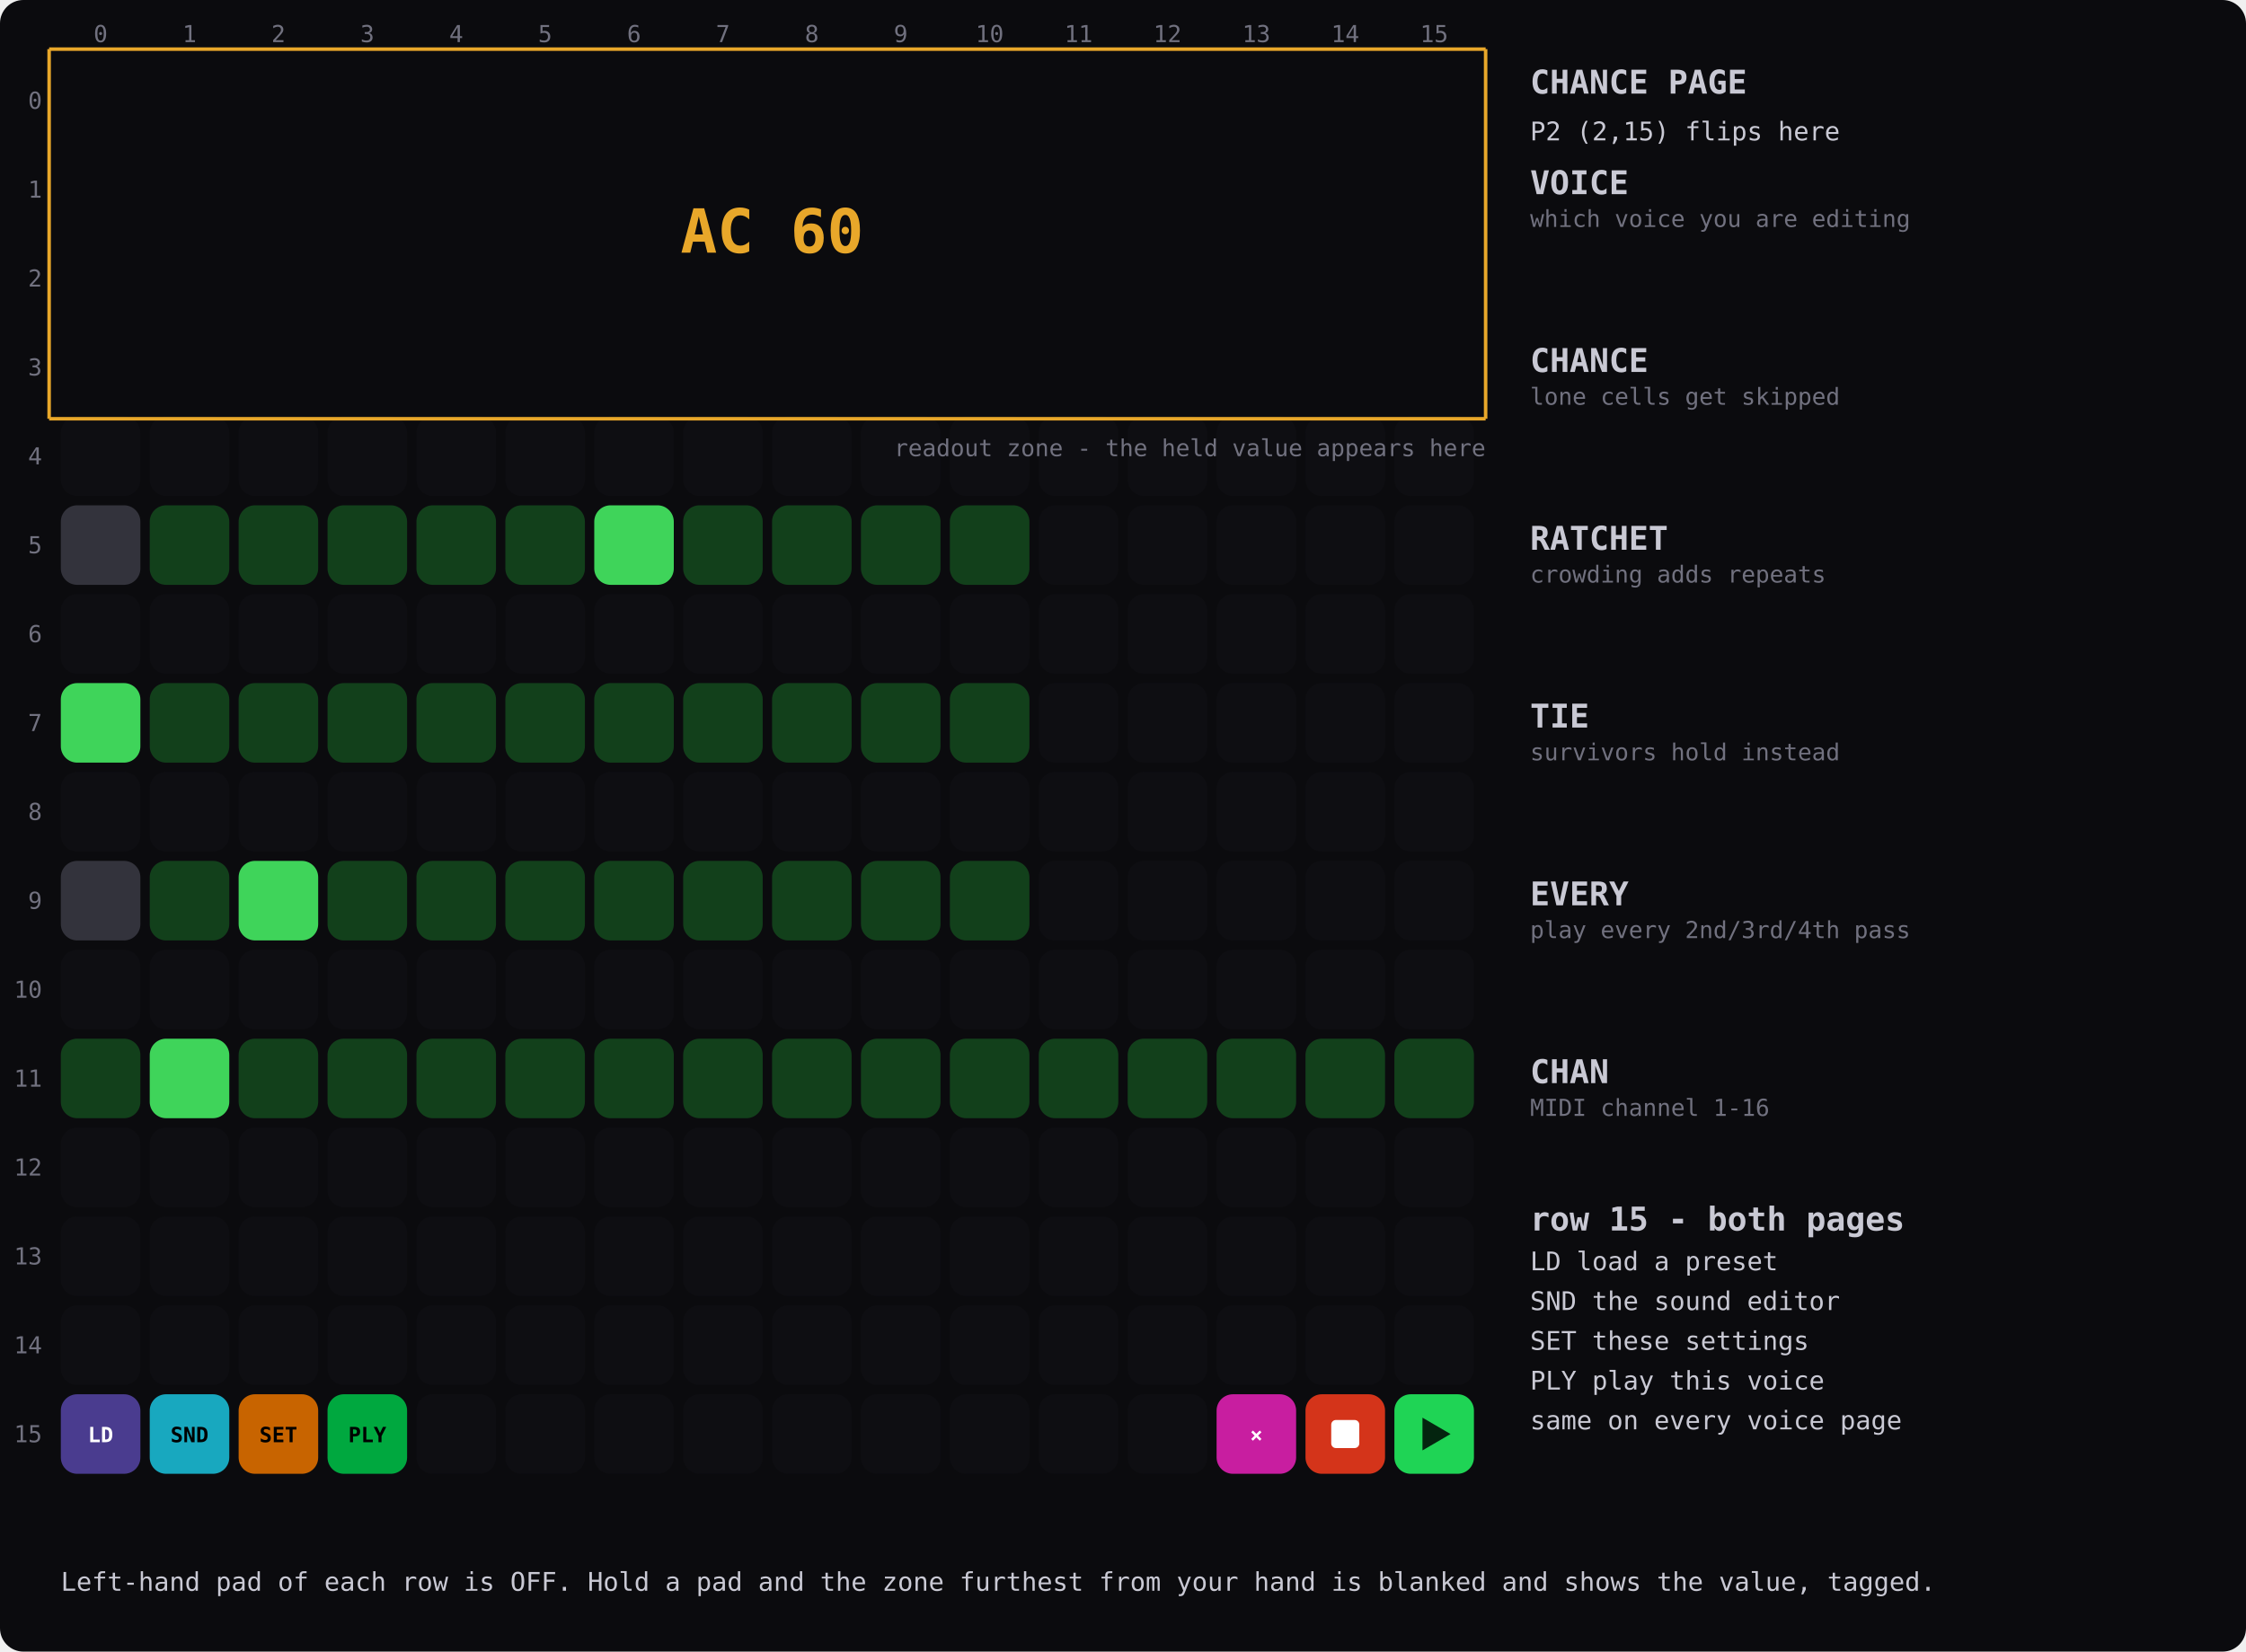
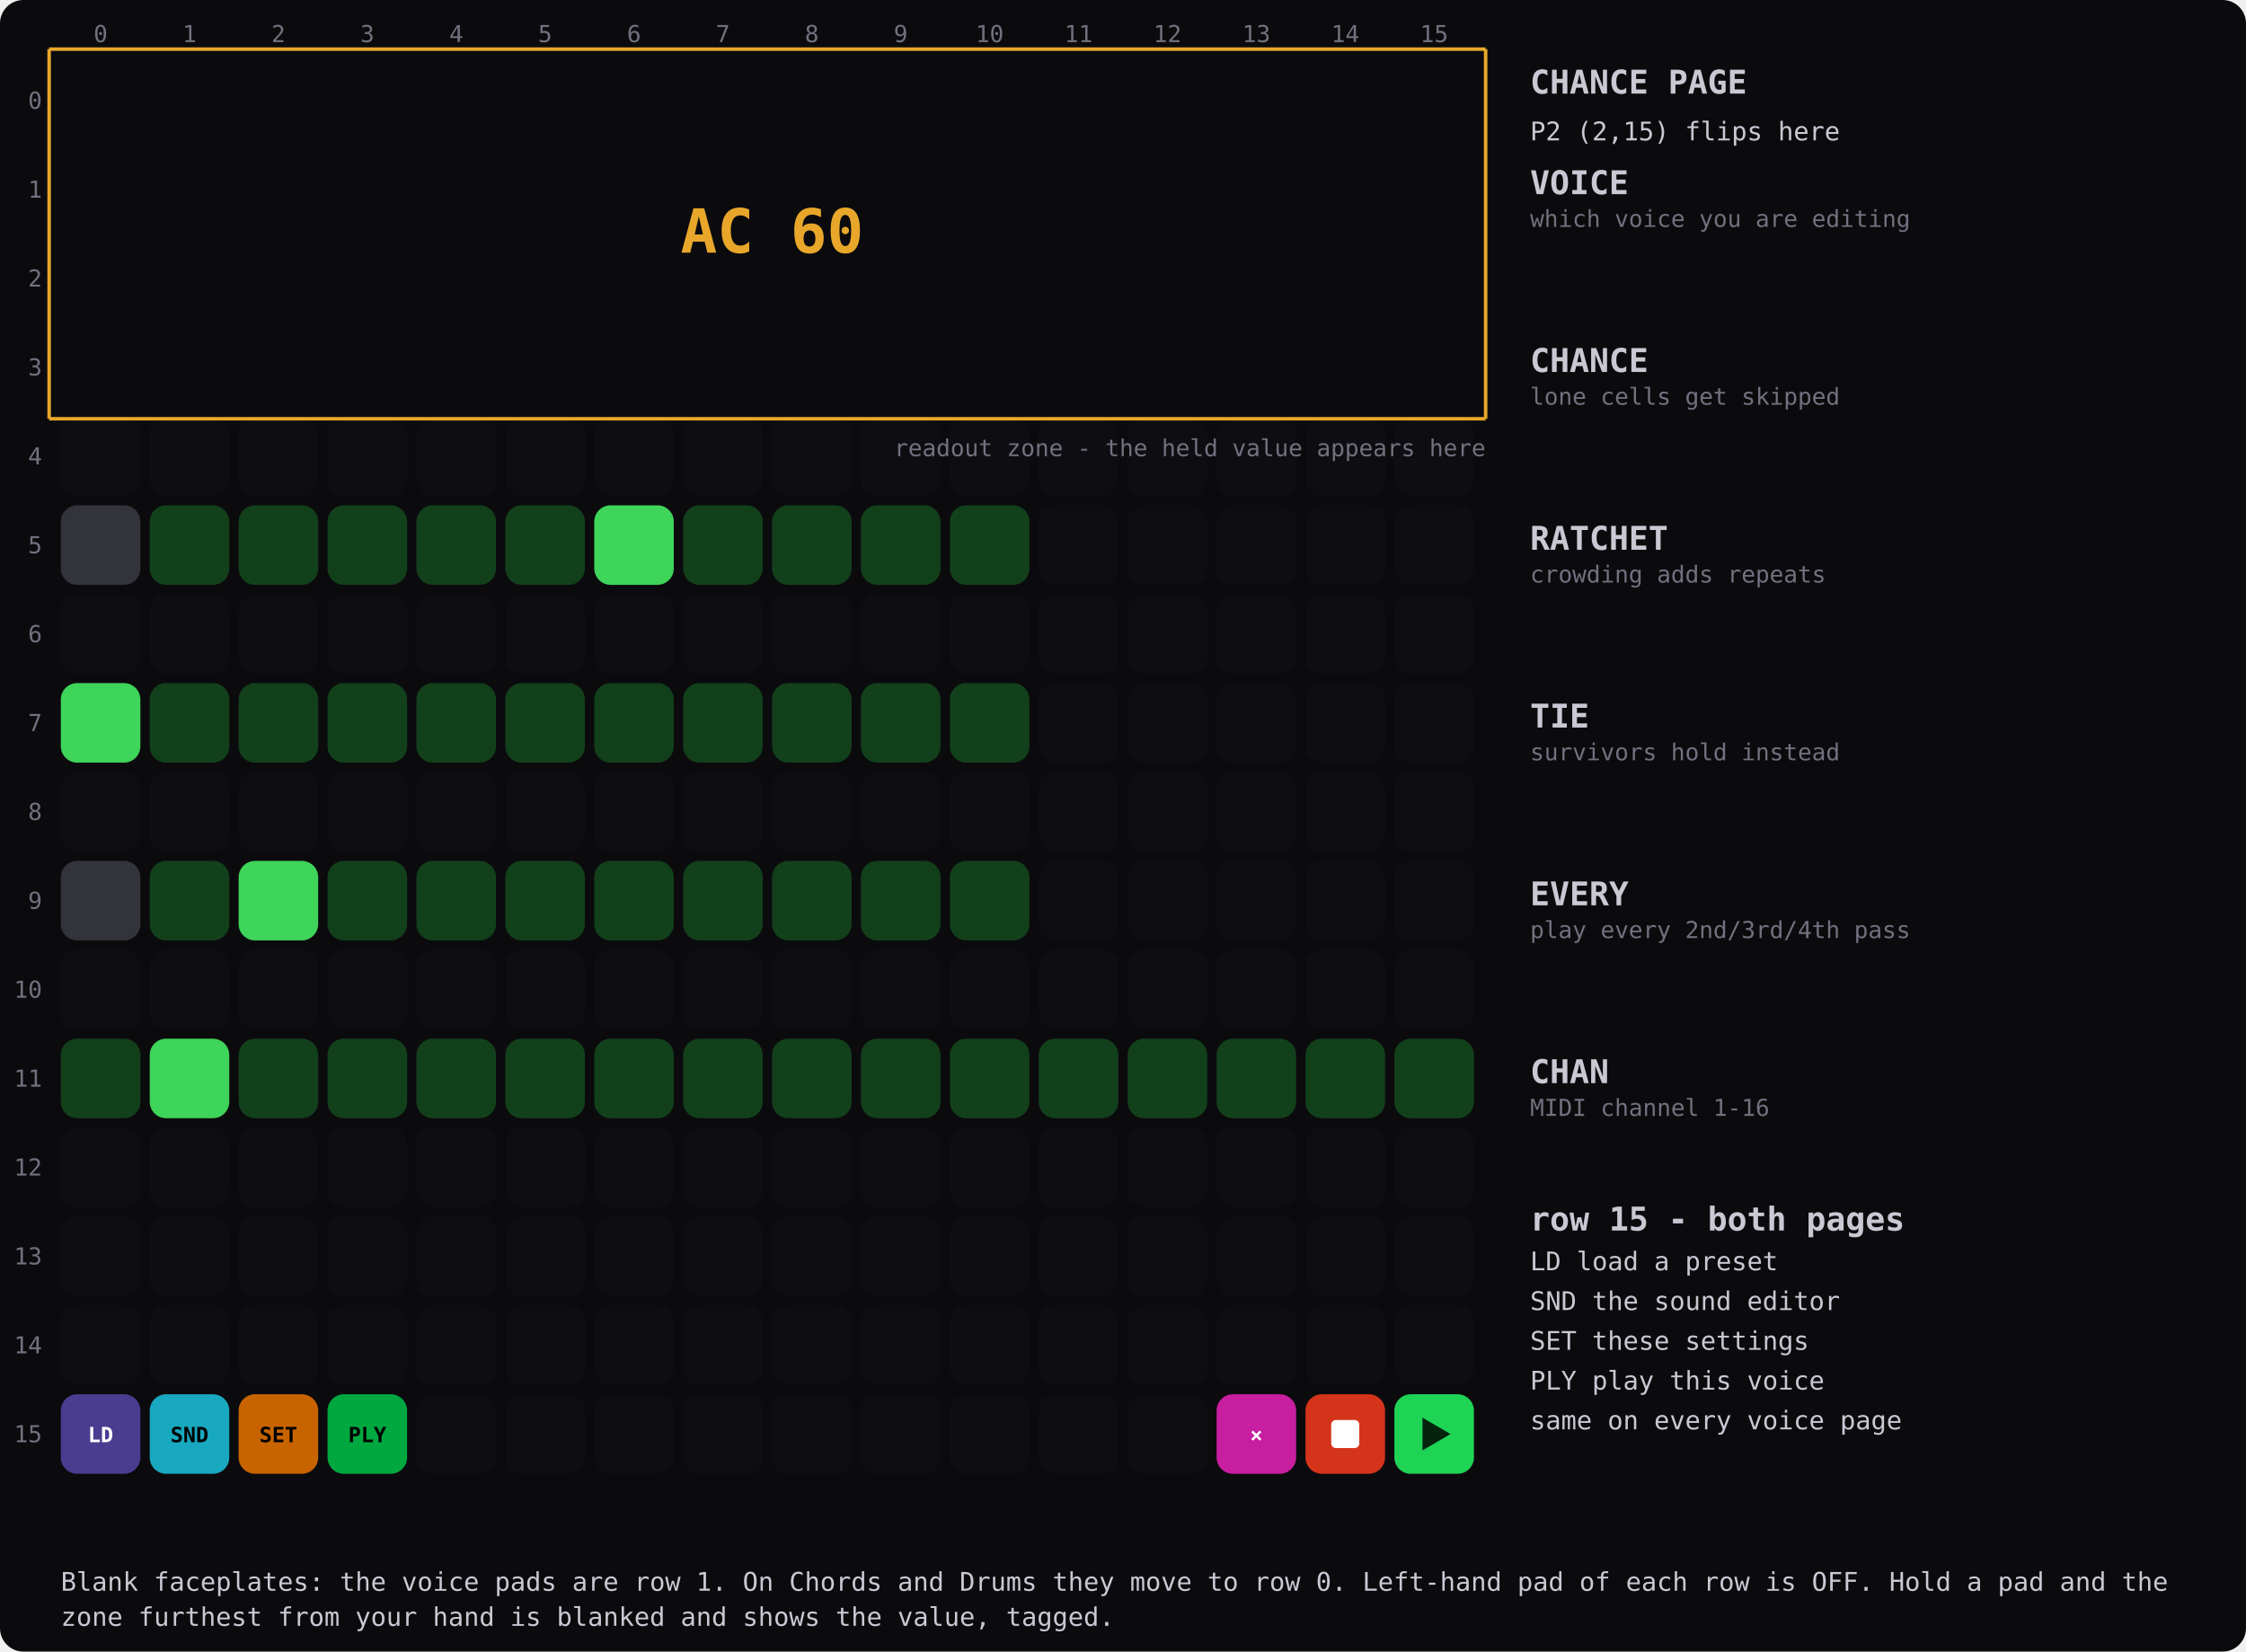
<svg xmlns="http://www.w3.org/2000/svg" width="960" height="706" viewBox="0 0 960 706" role="img" aria-label="plinky-life voice chance page">
  <rect width="960" height="706" rx="10" fill="#0b0b0e" />
  <style>text{font-family:ui-monospace,SFMono-Regular,Menlo,Consolas,monospace}.t{font-size:11px;fill:#c9c9d4}.h{font-size:14px;font-weight:700;fill:#c9c9d4}.k{font-size:10px;fill:#71717f}.p{font-size:9px;font-weight:700}</style>
  <text class="k" x="43.0" y="18" text-anchor="middle">0</text>
  <text class="k" x="18" y="46.5" text-anchor="end">0</text>
  <text class="k" x="81.0" y="18" text-anchor="middle">1</text>
  <text class="k" x="18" y="84.5" text-anchor="end">1</text>
  <text class="k" x="119.0" y="18" text-anchor="middle">2</text>
  <text class="k" x="18" y="122.5" text-anchor="end">2</text>
  <text class="k" x="157.0" y="18" text-anchor="middle">3</text>
  <text class="k" x="18" y="160.5" text-anchor="end">3</text>
  <text class="k" x="195.0" y="18" text-anchor="middle">4</text>
  <text class="k" x="18" y="198.5" text-anchor="end">4</text>
  <text class="k" x="233.0" y="18" text-anchor="middle">5</text>
  <text class="k" x="18" y="236.5" text-anchor="end">5</text>
  <text class="k" x="271.0" y="18" text-anchor="middle">6</text>
  <text class="k" x="18" y="274.5" text-anchor="end">6</text>
  <text class="k" x="309.0" y="18" text-anchor="middle">7</text>
  <text class="k" x="18" y="312.5" text-anchor="end">7</text>
  <text class="k" x="347.0" y="18" text-anchor="middle">8</text>
  <text class="k" x="18" y="350.5" text-anchor="end">8</text>
  <text class="k" x="385.0" y="18" text-anchor="middle">9</text>
  <text class="k" x="18" y="388.5" text-anchor="end">9</text>
  <text class="k" x="423.0" y="18" text-anchor="middle">10</text>
  <text class="k" x="18" y="426.5" text-anchor="end">10</text>
  <text class="k" x="461.0" y="18" text-anchor="middle">11</text>
  <text class="k" x="18" y="464.5" text-anchor="end">11</text>
  <text class="k" x="499.0" y="18" text-anchor="middle">12</text>
  <text class="k" x="18" y="502.5" text-anchor="end">12</text>
  <text class="k" x="537.0" y="18" text-anchor="middle">13</text>
  <text class="k" x="18" y="540.5" text-anchor="end">13</text>
  <text class="k" x="575.0" y="18" text-anchor="middle">14</text>
  <text class="k" x="18" y="578.5" text-anchor="end">14</text>
  <text class="k" x="613.0" y="18" text-anchor="middle">15</text>
  <text class="k" x="18" y="616.5" text-anchor="end">15</text>
  <rect x="26" y="26" width="34" height="34" rx="7" fill="#0e0e12" />
  <rect x="64" y="26" width="34" height="34" rx="7" fill="#0e0e12" />
  <rect x="102" y="26" width="34" height="34" rx="7" fill="#0e0e12" />
  <rect x="140" y="26" width="34" height="34" rx="7" fill="#0e0e12" />
  <rect x="178" y="26" width="34" height="34" rx="7" fill="#0e0e12" />
  <rect x="216" y="26" width="34" height="34" rx="7" fill="#0e0e12" />
  <rect x="254" y="26" width="34" height="34" rx="7" fill="#0e0e12" />
  <rect x="292" y="26" width="34" height="34" rx="7" fill="#0e0e12" />
  <rect x="330" y="26" width="34" height="34" rx="7" fill="#0e0e12" />
  <rect x="368" y="26" width="34" height="34" rx="7" fill="#0e0e12" />
  <rect x="406" y="26" width="34" height="34" rx="7" fill="#0e0e12" />
  <rect x="444" y="26" width="34" height="34" rx="7" fill="#0e0e12" />
  <rect x="482" y="26" width="34" height="34" rx="7" fill="#0e0e12" />
  <rect x="520" y="26" width="34" height="34" rx="7" fill="#0e0e12" />
  <rect x="558" y="26" width="34" height="34" rx="7" fill="#0e0e12" />
  <rect x="596" y="26" width="34" height="34" rx="7" fill="#0e0e12" />
  <rect x="26" y="64" width="34" height="34" rx="7" fill="#4a1414" />
  <rect x="64" y="64" width="34" height="34" rx="7" fill="#3fd45a" />
  <rect x="102" y="64" width="34" height="34" rx="7" fill="#151d4d" />
  <rect x="140" y="64" width="34" height="34" rx="7" fill="#4a3508" />
  <rect x="178" y="64" width="34" height="34" rx="7" fill="#0e0e12" />
  <rect x="216" y="64" width="34" height="34" rx="7" fill="#0e0e12" />
  <rect x="254" y="64" width="34" height="34" rx="7" fill="#0e0e12" />
  <rect x="292" y="64" width="34" height="34" rx="7" fill="#0e0e12" />
  <rect x="330" y="64" width="34" height="34" rx="7" fill="#0e0e12" />
  <rect x="368" y="64" width="34" height="34" rx="7" fill="#0e0e12" />
  <rect x="406" y="64" width="34" height="34" rx="7" fill="#0e0e12" />
  <rect x="444" y="64" width="34" height="34" rx="7" fill="#0e0e12" />
  <rect x="482" y="64" width="34" height="34" rx="7" fill="#0e0e12" />
  <rect x="520" y="64" width="34" height="34" rx="7" fill="#0e0e12" />
  <rect x="558" y="64" width="34" height="34" rx="7" fill="#0e0e12" />
  <rect x="596" y="64" width="34" height="34" rx="7" fill="#0e0e12" />
  <rect x="26" y="102" width="34" height="34" rx="7" fill="#0e0e12" />
  <rect x="64" y="102" width="34" height="34" rx="7" fill="#0e0e12" />
  <rect x="102" y="102" width="34" height="34" rx="7" fill="#0e0e12" />
  <rect x="140" y="102" width="34" height="34" rx="7" fill="#0e0e12" />
  <rect x="178" y="102" width="34" height="34" rx="7" fill="#0e0e12" />
  <rect x="216" y="102" width="34" height="34" rx="7" fill="#0e0e12" />
  <rect x="254" y="102" width="34" height="34" rx="7" fill="#0e0e12" />
  <rect x="292" y="102" width="34" height="34" rx="7" fill="#0e0e12" />
  <rect x="330" y="102" width="34" height="34" rx="7" fill="#0e0e12" />
  <rect x="368" y="102" width="34" height="34" rx="7" fill="#0e0e12" />
  <rect x="406" y="102" width="34" height="34" rx="7" fill="#0e0e12" />
  <rect x="444" y="102" width="34" height="34" rx="7" fill="#0e0e12" />
  <rect x="482" y="102" width="34" height="34" rx="7" fill="#0e0e12" />
  <rect x="520" y="102" width="34" height="34" rx="7" fill="#0e0e12" />
  <rect x="558" y="102" width="34" height="34" rx="7" fill="#0e0e12" />
  <rect x="596" y="102" width="34" height="34" rx="7" fill="#0e0e12" />
  <rect x="26" y="140" width="34" height="34" rx="7" fill="#33333c" />
  <rect x="64" y="140" width="34" height="34" rx="7" fill="#12401b" />
  <rect x="102" y="140" width="34" height="34" rx="7" fill="#12401b" />
  <rect x="140" y="140" width="34" height="34" rx="7" fill="#12401b" />
  <rect x="178" y="140" width="34" height="34" rx="7" fill="#3fd45a" />
  <rect x="216" y="140" width="34" height="34" rx="7" fill="#12401b" />
  <rect x="254" y="140" width="34" height="34" rx="7" fill="#12401b" />
  <rect x="292" y="140" width="34" height="34" rx="7" fill="#12401b" />
  <rect x="330" y="140" width="34" height="34" rx="7" fill="#12401b" />
  <rect x="368" y="140" width="34" height="34" rx="7" fill="#12401b" />
  <rect x="406" y="140" width="34" height="34" rx="7" fill="#12401b" />
  <rect x="444" y="140" width="34" height="34" rx="7" fill="#0e0e12" />
  <rect x="482" y="140" width="34" height="34" rx="7" fill="#0e0e12" />
  <rect x="520" y="140" width="34" height="34" rx="7" fill="#0e0e12" />
  <rect x="558" y="140" width="34" height="34" rx="7" fill="#0e0e12" />
  <rect x="596" y="140" width="34" height="34" rx="7" fill="#0e0e12" />
  <rect x="26" y="178" width="34" height="34" rx="7" fill="#0e0e12" />
  <rect x="64" y="178" width="34" height="34" rx="7" fill="#0e0e12" />
  <rect x="102" y="178" width="34" height="34" rx="7" fill="#0e0e12" />
  <rect x="140" y="178" width="34" height="34" rx="7" fill="#0e0e12" />
  <rect x="178" y="178" width="34" height="34" rx="7" fill="#0e0e12" />
  <rect x="216" y="178" width="34" height="34" rx="7" fill="#0e0e12" />
  <rect x="254" y="178" width="34" height="34" rx="7" fill="#0e0e12" />
  <rect x="292" y="178" width="34" height="34" rx="7" fill="#0e0e12" />
  <rect x="330" y="178" width="34" height="34" rx="7" fill="#0e0e12" />
  <rect x="368" y="178" width="34" height="34" rx="7" fill="#0e0e12" />
  <rect x="406" y="178" width="34" height="34" rx="7" fill="#0e0e12" />
  <rect x="444" y="178" width="34" height="34" rx="7" fill="#0e0e12" />
  <rect x="482" y="178" width="34" height="34" rx="7" fill="#0e0e12" />
  <rect x="520" y="178" width="34" height="34" rx="7" fill="#0e0e12" />
  <rect x="558" y="178" width="34" height="34" rx="7" fill="#0e0e12" />
  <rect x="596" y="178" width="34" height="34" rx="7" fill="#0e0e12" />
  <rect x="26" y="216" width="34" height="34" rx="7" fill="#33333c" />
  <rect x="64" y="216" width="34" height="34" rx="7" fill="#12401b" />
  <rect x="102" y="216" width="34" height="34" rx="7" fill="#12401b" />
  <rect x="140" y="216" width="34" height="34" rx="7" fill="#12401b" />
  <rect x="178" y="216" width="34" height="34" rx="7" fill="#12401b" />
  <rect x="216" y="216" width="34" height="34" rx="7" fill="#12401b" />
  <rect x="254" y="216" width="34" height="34" rx="7" fill="#3fd45a" />
  <rect x="292" y="216" width="34" height="34" rx="7" fill="#12401b" />
  <rect x="330" y="216" width="34" height="34" rx="7" fill="#12401b" />
  <rect x="368" y="216" width="34" height="34" rx="7" fill="#12401b" />
  <rect x="406" y="216" width="34" height="34" rx="7" fill="#12401b" />
  <rect x="444" y="216" width="34" height="34" rx="7" fill="#0e0e12" />
  <rect x="482" y="216" width="34" height="34" rx="7" fill="#0e0e12" />
  <rect x="520" y="216" width="34" height="34" rx="7" fill="#0e0e12" />
  <rect x="558" y="216" width="34" height="34" rx="7" fill="#0e0e12" />
  <rect x="596" y="216" width="34" height="34" rx="7" fill="#0e0e12" />
  <rect x="26" y="254" width="34" height="34" rx="7" fill="#0e0e12" />
  <rect x="64" y="254" width="34" height="34" rx="7" fill="#0e0e12" />
  <rect x="102" y="254" width="34" height="34" rx="7" fill="#0e0e12" />
  <rect x="140" y="254" width="34" height="34" rx="7" fill="#0e0e12" />
  <rect x="178" y="254" width="34" height="34" rx="7" fill="#0e0e12" />
  <rect x="216" y="254" width="34" height="34" rx="7" fill="#0e0e12" />
  <rect x="254" y="254" width="34" height="34" rx="7" fill="#0e0e12" />
  <rect x="292" y="254" width="34" height="34" rx="7" fill="#0e0e12" />
  <rect x="330" y="254" width="34" height="34" rx="7" fill="#0e0e12" />
  <rect x="368" y="254" width="34" height="34" rx="7" fill="#0e0e12" />
  <rect x="406" y="254" width="34" height="34" rx="7" fill="#0e0e12" />
  <rect x="444" y="254" width="34" height="34" rx="7" fill="#0e0e12" />
  <rect x="482" y="254" width="34" height="34" rx="7" fill="#0e0e12" />
  <rect x="520" y="254" width="34" height="34" rx="7" fill="#0e0e12" />
  <rect x="558" y="254" width="34" height="34" rx="7" fill="#0e0e12" />
  <rect x="596" y="254" width="34" height="34" rx="7" fill="#0e0e12" />
  <rect x="26" y="292" width="34" height="34" rx="7" fill="#3fd45a" />
  <rect x="64" y="292" width="34" height="34" rx="7" fill="#12401b" />
  <rect x="102" y="292" width="34" height="34" rx="7" fill="#12401b" />
  <rect x="140" y="292" width="34" height="34" rx="7" fill="#12401b" />
  <rect x="178" y="292" width="34" height="34" rx="7" fill="#12401b" />
  <rect x="216" y="292" width="34" height="34" rx="7" fill="#12401b" />
  <rect x="254" y="292" width="34" height="34" rx="7" fill="#12401b" />
  <rect x="292" y="292" width="34" height="34" rx="7" fill="#12401b" />
  <rect x="330" y="292" width="34" height="34" rx="7" fill="#12401b" />
  <rect x="368" y="292" width="34" height="34" rx="7" fill="#12401b" />
  <rect x="406" y="292" width="34" height="34" rx="7" fill="#12401b" />
  <rect x="444" y="292" width="34" height="34" rx="7" fill="#0e0e12" />
  <rect x="482" y="292" width="34" height="34" rx="7" fill="#0e0e12" />
  <rect x="520" y="292" width="34" height="34" rx="7" fill="#0e0e12" />
  <rect x="558" y="292" width="34" height="34" rx="7" fill="#0e0e12" />
  <rect x="596" y="292" width="34" height="34" rx="7" fill="#0e0e12" />
  <rect x="26" y="330" width="34" height="34" rx="7" fill="#0e0e12" />
  <rect x="64" y="330" width="34" height="34" rx="7" fill="#0e0e12" />
  <rect x="102" y="330" width="34" height="34" rx="7" fill="#0e0e12" />
  <rect x="140" y="330" width="34" height="34" rx="7" fill="#0e0e12" />
  <rect x="178" y="330" width="34" height="34" rx="7" fill="#0e0e12" />
  <rect x="216" y="330" width="34" height="34" rx="7" fill="#0e0e12" />
  <rect x="254" y="330" width="34" height="34" rx="7" fill="#0e0e12" />
  <rect x="292" y="330" width="34" height="34" rx="7" fill="#0e0e12" />
  <rect x="330" y="330" width="34" height="34" rx="7" fill="#0e0e12" />
  <rect x="368" y="330" width="34" height="34" rx="7" fill="#0e0e12" />
  <rect x="406" y="330" width="34" height="34" rx="7" fill="#0e0e12" />
  <rect x="444" y="330" width="34" height="34" rx="7" fill="#0e0e12" />
  <rect x="482" y="330" width="34" height="34" rx="7" fill="#0e0e12" />
  <rect x="520" y="330" width="34" height="34" rx="7" fill="#0e0e12" />
  <rect x="558" y="330" width="34" height="34" rx="7" fill="#0e0e12" />
  <rect x="596" y="330" width="34" height="34" rx="7" fill="#0e0e12" />
  <rect x="26" y="368" width="34" height="34" rx="7" fill="#33333c" />
  <rect x="64" y="368" width="34" height="34" rx="7" fill="#12401b" />
  <rect x="102" y="368" width="34" height="34" rx="7" fill="#3fd45a" />
  <rect x="140" y="368" width="34" height="34" rx="7" fill="#12401b" />
  <rect x="178" y="368" width="34" height="34" rx="7" fill="#12401b" />
  <rect x="216" y="368" width="34" height="34" rx="7" fill="#12401b" />
  <rect x="254" y="368" width="34" height="34" rx="7" fill="#12401b" />
  <rect x="292" y="368" width="34" height="34" rx="7" fill="#12401b" />
  <rect x="330" y="368" width="34" height="34" rx="7" fill="#12401b" />
  <rect x="368" y="368" width="34" height="34" rx="7" fill="#12401b" />
  <rect x="406" y="368" width="34" height="34" rx="7" fill="#12401b" />
  <rect x="444" y="368" width="34" height="34" rx="7" fill="#0e0e12" />
  <rect x="482" y="368" width="34" height="34" rx="7" fill="#0e0e12" />
  <rect x="520" y="368" width="34" height="34" rx="7" fill="#0e0e12" />
  <rect x="558" y="368" width="34" height="34" rx="7" fill="#0e0e12" />
  <rect x="596" y="368" width="34" height="34" rx="7" fill="#0e0e12" />
  <rect x="26" y="406" width="34" height="34" rx="7" fill="#0e0e12" />
  <rect x="64" y="406" width="34" height="34" rx="7" fill="#0e0e12" />
  <rect x="102" y="406" width="34" height="34" rx="7" fill="#0e0e12" />
  <rect x="140" y="406" width="34" height="34" rx="7" fill="#0e0e12" />
  <rect x="178" y="406" width="34" height="34" rx="7" fill="#0e0e12" />
  <rect x="216" y="406" width="34" height="34" rx="7" fill="#0e0e12" />
  <rect x="254" y="406" width="34" height="34" rx="7" fill="#0e0e12" />
  <rect x="292" y="406" width="34" height="34" rx="7" fill="#0e0e12" />
  <rect x="330" y="406" width="34" height="34" rx="7" fill="#0e0e12" />
  <rect x="368" y="406" width="34" height="34" rx="7" fill="#0e0e12" />
  <rect x="406" y="406" width="34" height="34" rx="7" fill="#0e0e12" />
  <rect x="444" y="406" width="34" height="34" rx="7" fill="#0e0e12" />
  <rect x="482" y="406" width="34" height="34" rx="7" fill="#0e0e12" />
  <rect x="520" y="406" width="34" height="34" rx="7" fill="#0e0e12" />
  <rect x="558" y="406" width="34" height="34" rx="7" fill="#0e0e12" />
  <rect x="596" y="406" width="34" height="34" rx="7" fill="#0e0e12" />
  <rect x="26" y="444" width="34" height="34" rx="7" fill="#12401b" />
  <rect x="64" y="444" width="34" height="34" rx="7" fill="#3fd45a" />
  <rect x="102" y="444" width="34" height="34" rx="7" fill="#12401b" />
  <rect x="140" y="444" width="34" height="34" rx="7" fill="#12401b" />
  <rect x="178" y="444" width="34" height="34" rx="7" fill="#12401b" />
  <rect x="216" y="444" width="34" height="34" rx="7" fill="#12401b" />
  <rect x="254" y="444" width="34" height="34" rx="7" fill="#12401b" />
  <rect x="292" y="444" width="34" height="34" rx="7" fill="#12401b" />
  <rect x="330" y="444" width="34" height="34" rx="7" fill="#12401b" />
  <rect x="368" y="444" width="34" height="34" rx="7" fill="#12401b" />
  <rect x="406" y="444" width="34" height="34" rx="7" fill="#12401b" />
  <rect x="444" y="444" width="34" height="34" rx="7" fill="#12401b" />
  <rect x="482" y="444" width="34" height="34" rx="7" fill="#12401b" />
  <rect x="520" y="444" width="34" height="34" rx="7" fill="#12401b" />
  <rect x="558" y="444" width="34" height="34" rx="7" fill="#12401b" />
  <rect x="596" y="444" width="34" height="34" rx="7" fill="#12401b" />
  <rect x="26" y="482" width="34" height="34" rx="7" fill="#0e0e12" />
  <rect x="64" y="482" width="34" height="34" rx="7" fill="#0e0e12" />
  <rect x="102" y="482" width="34" height="34" rx="7" fill="#0e0e12" />
  <rect x="140" y="482" width="34" height="34" rx="7" fill="#0e0e12" />
  <rect x="178" y="482" width="34" height="34" rx="7" fill="#0e0e12" />
  <rect x="216" y="482" width="34" height="34" rx="7" fill="#0e0e12" />
  <rect x="254" y="482" width="34" height="34" rx="7" fill="#0e0e12" />
  <rect x="292" y="482" width="34" height="34" rx="7" fill="#0e0e12" />
  <rect x="330" y="482" width="34" height="34" rx="7" fill="#0e0e12" />
  <rect x="368" y="482" width="34" height="34" rx="7" fill="#0e0e12" />
  <rect x="406" y="482" width="34" height="34" rx="7" fill="#0e0e12" />
  <rect x="444" y="482" width="34" height="34" rx="7" fill="#0e0e12" />
  <rect x="482" y="482" width="34" height="34" rx="7" fill="#0e0e12" />
  <rect x="520" y="482" width="34" height="34" rx="7" fill="#0e0e12" />
  <rect x="558" y="482" width="34" height="34" rx="7" fill="#0e0e12" />
  <rect x="596" y="482" width="34" height="34" rx="7" fill="#0e0e12" />
  <rect x="26" y="520" width="34" height="34" rx="7" fill="#0e0e12" />
  <rect x="64" y="520" width="34" height="34" rx="7" fill="#0e0e12" />
  <rect x="102" y="520" width="34" height="34" rx="7" fill="#0e0e12" />
  <rect x="140" y="520" width="34" height="34" rx="7" fill="#0e0e12" />
  <rect x="178" y="520" width="34" height="34" rx="7" fill="#0e0e12" />
  <rect x="216" y="520" width="34" height="34" rx="7" fill="#0e0e12" />
  <rect x="254" y="520" width="34" height="34" rx="7" fill="#0e0e12" />
  <rect x="292" y="520" width="34" height="34" rx="7" fill="#0e0e12" />
  <rect x="330" y="520" width="34" height="34" rx="7" fill="#0e0e12" />
  <rect x="368" y="520" width="34" height="34" rx="7" fill="#0e0e12" />
  <rect x="406" y="520" width="34" height="34" rx="7" fill="#0e0e12" />
  <rect x="444" y="520" width="34" height="34" rx="7" fill="#0e0e12" />
  <rect x="482" y="520" width="34" height="34" rx="7" fill="#0e0e12" />
  <rect x="520" y="520" width="34" height="34" rx="7" fill="#0e0e12" />
  <rect x="558" y="520" width="34" height="34" rx="7" fill="#0e0e12" />
  <rect x="596" y="520" width="34" height="34" rx="7" fill="#0e0e12" />
  <rect x="26" y="558" width="34" height="34" rx="7" fill="#0e0e12" />
  <rect x="64" y="558" width="34" height="34" rx="7" fill="#0e0e12" />
  <rect x="102" y="558" width="34" height="34" rx="7" fill="#0e0e12" />
  <rect x="140" y="558" width="34" height="34" rx="7" fill="#0e0e12" />
  <rect x="178" y="558" width="34" height="34" rx="7" fill="#0e0e12" />
  <rect x="216" y="558" width="34" height="34" rx="7" fill="#0e0e12" />
  <rect x="254" y="558" width="34" height="34" rx="7" fill="#0e0e12" />
  <rect x="292" y="558" width="34" height="34" rx="7" fill="#0e0e12" />
  <rect x="330" y="558" width="34" height="34" rx="7" fill="#0e0e12" />
  <rect x="368" y="558" width="34" height="34" rx="7" fill="#0e0e12" />
  <rect x="406" y="558" width="34" height="34" rx="7" fill="#0e0e12" />
  <rect x="444" y="558" width="34" height="34" rx="7" fill="#0e0e12" />
  <rect x="482" y="558" width="34" height="34" rx="7" fill="#0e0e12" />
  <rect x="520" y="558" width="34" height="34" rx="7" fill="#0e0e12" />
  <rect x="558" y="558" width="34" height="34" rx="7" fill="#0e0e12" />
  <rect x="596" y="558" width="34" height="34" rx="7" fill="#0e0e12" />
  <rect x="26" y="596" width="34" height="34" rx="7" fill="#0e0e12" />
  <rect x="64" y="596" width="34" height="34" rx="7" fill="#0e0e12" />
  <rect x="102" y="596" width="34" height="34" rx="7" fill="#0e0e12" />
  <rect x="140" y="596" width="34" height="34" rx="7" fill="#0e0e12" />
  <rect x="178" y="596" width="34" height="34" rx="7" fill="#0e0e12" />
  <rect x="216" y="596" width="34" height="34" rx="7" fill="#0e0e12" />
  <rect x="254" y="596" width="34" height="34" rx="7" fill="#0e0e12" />
  <rect x="292" y="596" width="34" height="34" rx="7" fill="#0e0e12" />
  <rect x="330" y="596" width="34" height="34" rx="7" fill="#0e0e12" />
  <rect x="368" y="596" width="34" height="34" rx="7" fill="#0e0e12" />
  <rect x="406" y="596" width="34" height="34" rx="7" fill="#0e0e12" />
  <rect x="444" y="596" width="34" height="34" rx="7" fill="#0e0e12" />
  <rect x="482" y="596" width="34" height="34" rx="7" fill="#0e0e12" />
  <rect x="26" y="596" width="34" height="34" rx="7" fill="#4a3c8f" />
  <text class="p" x="43.0" y="616.5" text-anchor="middle" fill="#fff">LD</text>
  <rect x="64" y="596" width="34" height="34" rx="7" fill="#18a8bf" />
  <text class="p" x="81.0" y="616.5" text-anchor="middle" fill="#000">SND</text>
  <rect x="102" y="596" width="34" height="34" rx="7" fill="#c86400" />
  <text class="p" x="119.0" y="616.5" text-anchor="middle" fill="#000">SET</text>
  <rect x="140" y="596" width="34" height="34" rx="7" fill="#00a83f" />
  <text class="p" x="157.0" y="616.5" text-anchor="middle" fill="#000">PLY</text>
  <rect x="520" y="596" width="34" height="34" rx="7" fill="#c81ea0" />
  <text class="p" x="537.0" y="616.5" text-anchor="middle" fill="#fff">×</text>
  <rect x="558" y="596" width="34" height="34" rx="7" fill="#d4341a" />
  <rect x="596" y="596" width="34" height="34" rx="7" fill="#1fd455" />
  <rect x="569" y="607" width="12" height="12" rx="2" fill="#fff" />
  <path d="M608 606 L620 613 L608 620 Z" fill="#04240f" />
  <text class="h" x="654" y="40">CHANCE PAGE</text>
  <text class="t" x="654" y="60">P2 (2,15) flips here</text>
  <text class="h" x="654" y="83.0">VOICE</text>
  <text class="k" x="654" y="97.0">which voice you are editing</text>
  <text class="h" x="654" y="159.0">CHANCE</text>
  <text class="k" x="654" y="173.0">lone cells get skipped</text>
  <text class="h" x="654" y="235.0">RATCHET</text>
  <text class="k" x="654" y="249.0">crowding adds repeats</text>
  <text class="h" x="654" y="311.0">TIE</text>
  <text class="k" x="654" y="325.0">survivors hold instead</text>
  <text class="h" x="654" y="387.0">EVERY</text>
  <text class="k" x="654" y="401.0">play every 2nd/3rd/4th pass</text>
  <text class="h" x="654" y="463.0">CHAN</text>
  <text class="k" x="654" y="477.0">MIDI channel 1-16</text>
  <text class="h" x="654" y="526">row 15 - both pages</text>
  <text class="t" x="654" y="543">LD   load a preset</text>
  <text class="t" x="654" y="560">SND  the sound editor</text>
  <text class="t" x="654" y="577">SET  these settings</text>
  <text class="t" x="654" y="594">PLY  play this voice</text>
  <text class="t" x="654" y="611">same on every voice page</text>
  <rect x="24" y="24" width="608" height="152" fill="#0b0b0e" />
  <line x1="21" y1="21" x2="635" y2="21" stroke="#e8a72a" stroke-width="1.5" />
  <line x1="21" y1="179" x2="635" y2="179" stroke="#e8a72a" stroke-width="1.5" />
  <line x1="21" y1="21" x2="21" y2="179" stroke="#e8a72a" stroke-width="1.5" />
  <line x1="635" y1="21" x2="635" y2="179" stroke="#e8a72a" stroke-width="1.5" />
  <text x="330" y="108" text-anchor="middle" fill="#e8a72a" style="font-size:26px;font-weight:700;font-family:ui-monospace,monospace">AC 60</text>
  <text class="k" x="635" y="195" text-anchor="end" fill="#e8a72a">readout zone - the held value appears here</text>
-   <text class="t" x="26" y="680">Left-hand pad of each row is OFF. Hold a pad and the zone furthest from your hand is blanked and shows the value, tagged.</text>
+   <text class="t" x="26" y="680">Blank faceplates: the voice pads are row 1. On Chords and Drums they move to row 0. Left-hand pad of each row is OFF. Hold a pad and the</text>
+   <text class="t" x="26" y="695">zone furthest from your hand is blanked and shows the value, tagged.</text>
</svg>
